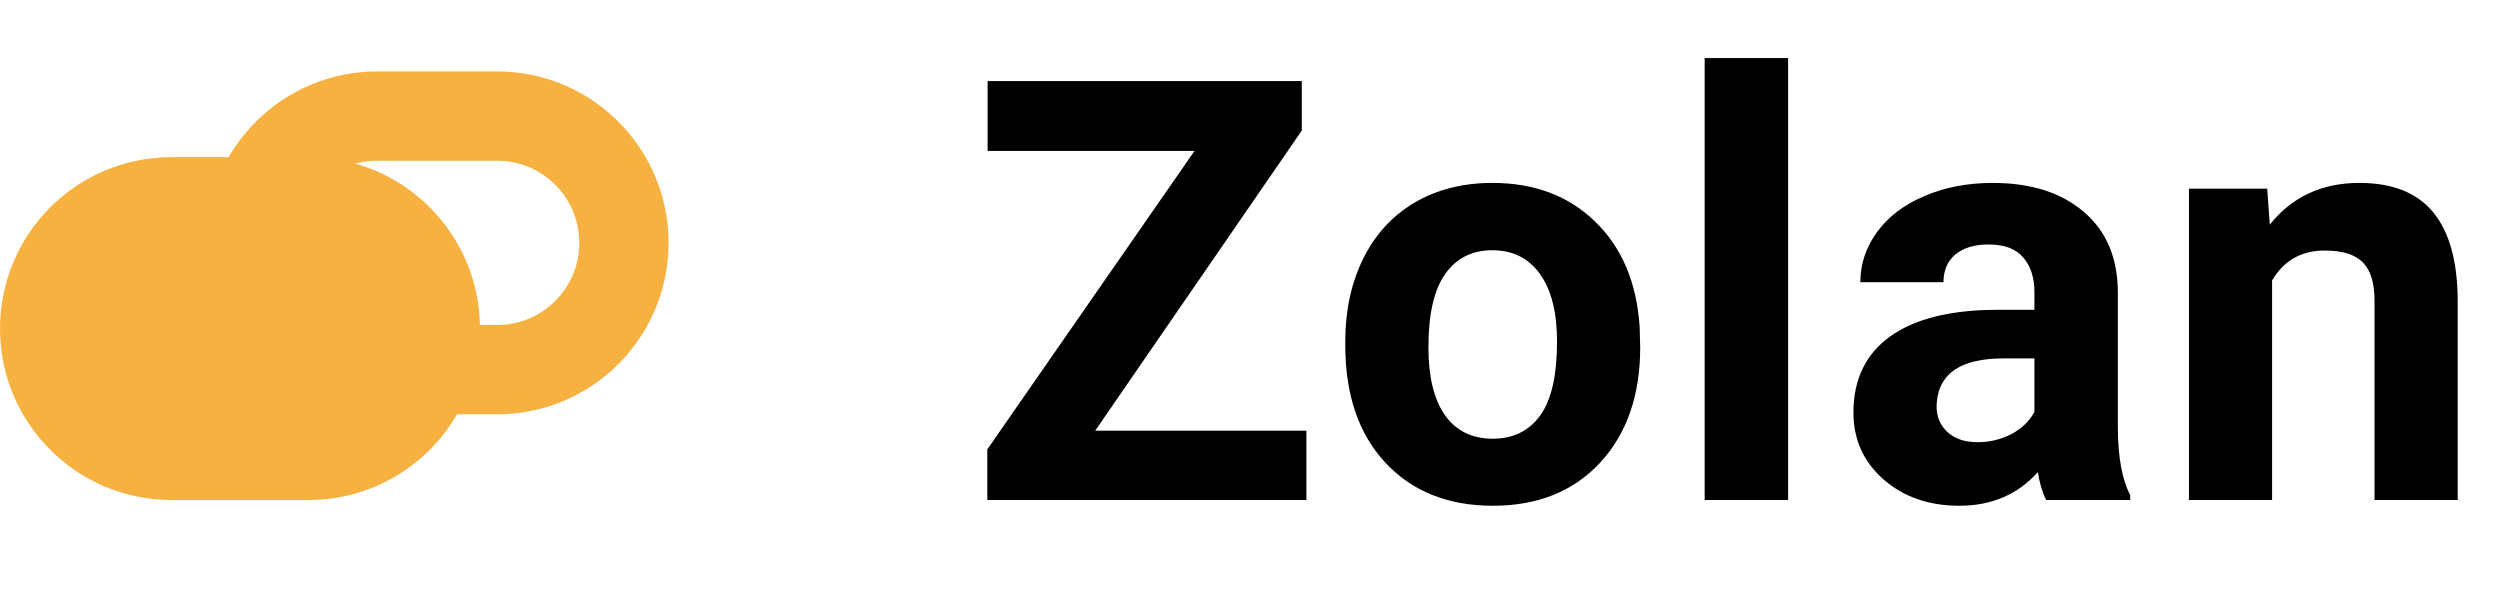
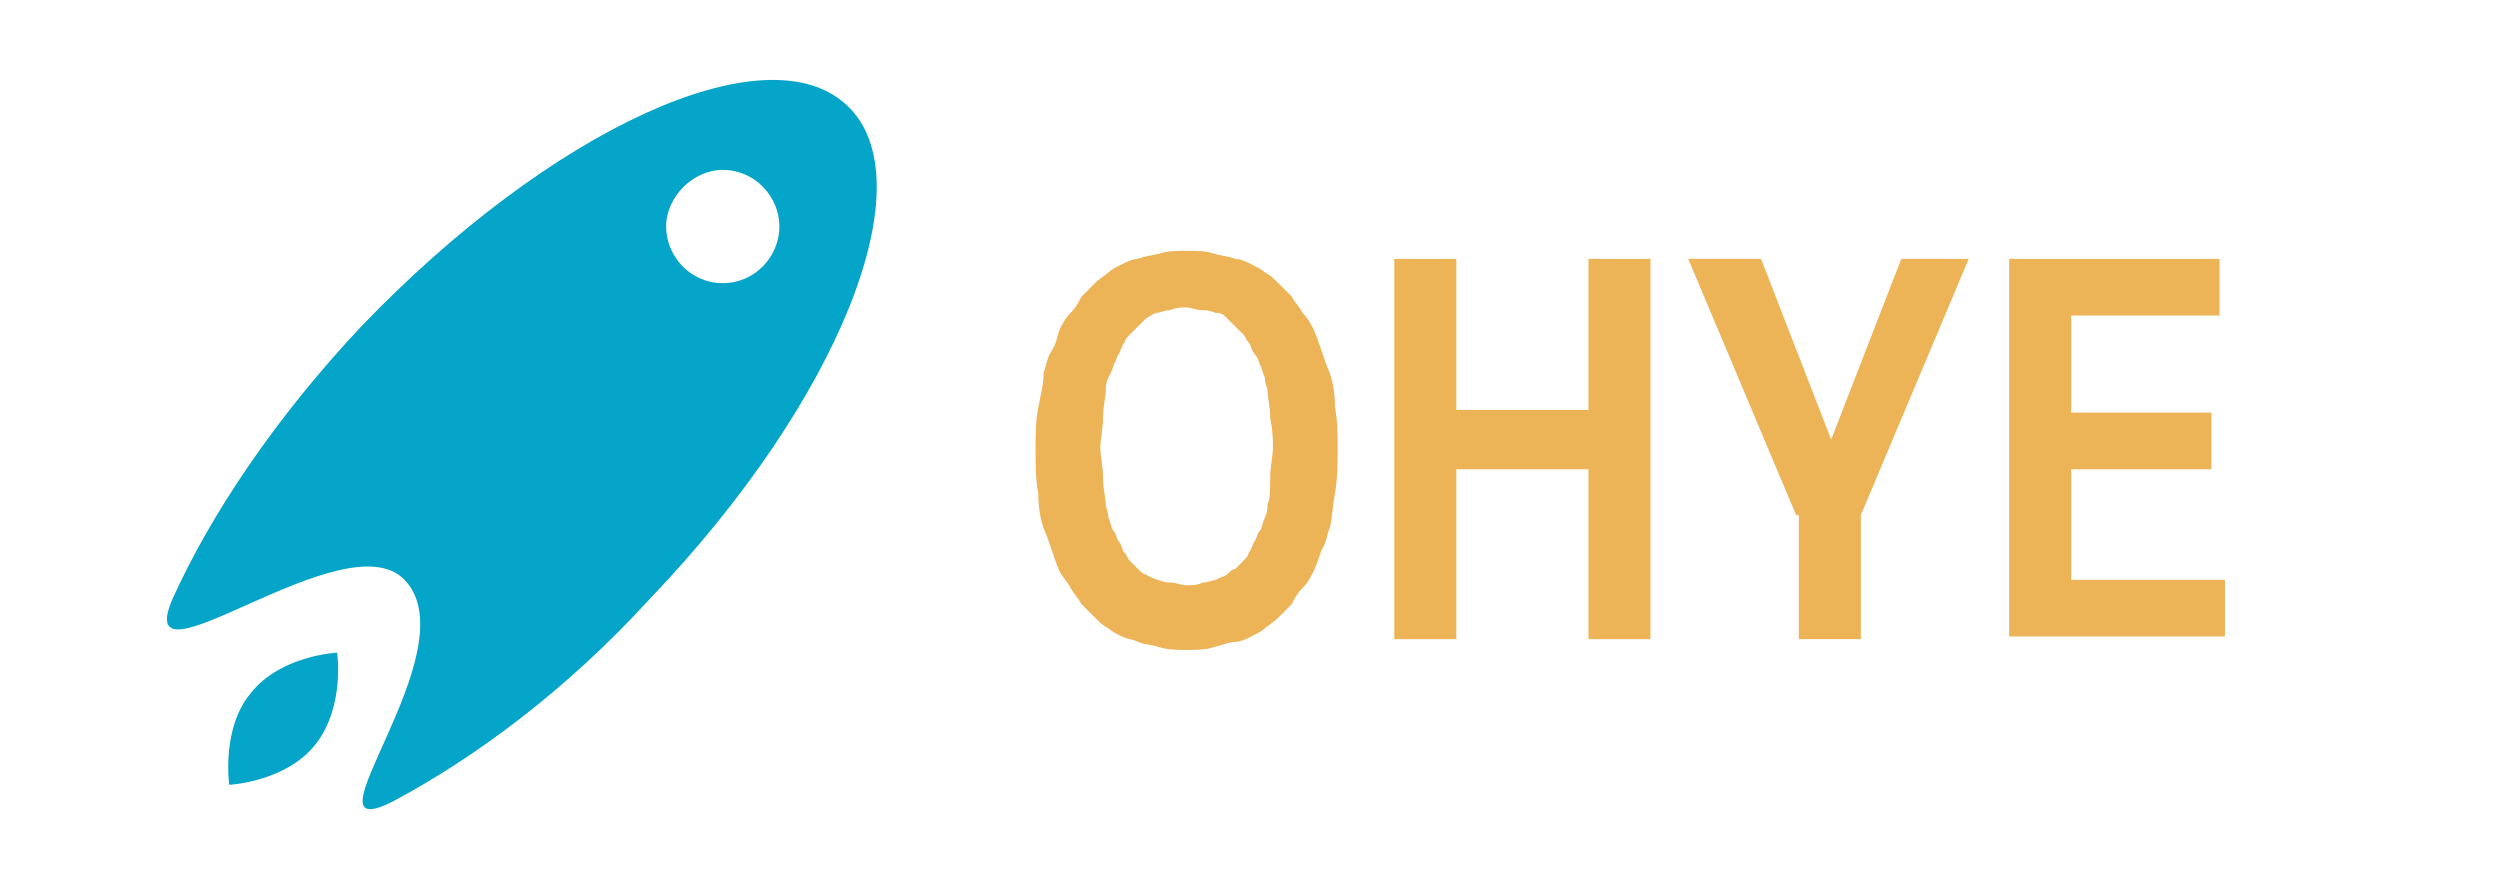
- <svg xmlns="http://www.w3.org/2000/svg" width="140" height="33" fill="none">
-   <rect y="8.8" width="26.88" height="19.2" rx="9.6" fill="#F6B141" />
-   <rect x="14.02" y="6.5" width="20.92" height="14.2" rx="7.1" stroke="#F6B141" stroke-width="5" />
-   <path d="M61.332 24.117h11.827V28H55.29v-2.836l11.602-16.71H55.306V4.54H72.9v2.772L61.332 24.117zm14.003-4.995c0-1.73.333-3.271.999-4.625.666-1.353 1.622-2.4 2.868-3.142 1.257-.741 2.713-1.112 4.367-1.112 2.352 0 4.27.72 5.752 2.16 1.493 1.439 2.326 3.394 2.498 5.865l.032 1.192c0 2.675-.746 4.823-2.24 6.445-1.493 1.612-3.496 2.417-6.01 2.417s-4.522-.805-6.026-2.417c-1.493-1.611-2.24-3.803-2.24-6.574v-.21zm4.657.338c0 1.654.311 2.922.934 3.803.623.87 1.515 1.305 2.675 1.305 1.128 0 2.009-.43 2.643-1.29.633-.87.95-2.255.95-4.156 0-1.622-.317-2.88-.95-3.77-.634-.893-1.526-1.338-2.675-1.338-1.139 0-2.02.446-2.643 1.337-.623.88-.934 2.25-.934 4.109zM100.134 28h-4.673V3.25h4.673V28zm14.454 0c-.215-.419-.371-.94-.467-1.563-1.128 1.257-2.595 1.885-4.399 1.885-1.708 0-3.126-.494-4.254-1.482-1.117-.988-1.676-2.235-1.676-3.738 0-1.848.682-3.266 2.046-4.254 1.375-.989 3.357-1.488 5.946-1.499h2.143v-.999c0-.806-.209-1.45-.628-1.934-.408-.483-1.058-.725-1.95-.725-.784 0-1.402.188-1.853.564-.44.376-.661.892-.661 1.547h-4.656c0-1.01.311-1.944.934-2.803.623-.86 1.504-1.531 2.643-2.015 1.139-.494 2.417-.74 3.835-.74 2.148 0 3.851.542 5.108 1.627 1.267 1.074 1.901 2.588 1.901 4.544v7.557c.011 1.654.242 2.905.693 3.754V28h-4.705zm-3.851-3.239a4.07 4.07 0 0 0 1.901-.45c.58-.313 1.01-.726 1.289-1.242v-2.997h-1.74c-2.331 0-3.572.806-3.722 2.417l-.016.274c0 .58.204 1.058.612 1.434.408.376.967.564 1.676.564zm16.226-14.196l.145 2.015c1.246-1.558 2.917-2.337 5.012-2.337 1.847 0 3.222.543 4.125 1.628.902 1.085 1.364 2.707 1.385 4.866V28h-4.656V16.85c0-.989-.215-1.703-.645-2.144-.43-.45-1.144-.676-2.143-.676-1.311 0-2.293.558-2.949 1.676V28h-4.656V10.565h4.382z" fill="#000" />
+ <svg xmlns="http://www.w3.org/2000/svg" version="1.1" id="레이어_1" x="0px" y="0px" viewBox="0 0 92.7 33" style="enable-background:new 0 0 92.7 33;" xml:space="preserve">
+   <style type="text/css">
+ 	.st0{fill:#05A4C9;}
+ 	.st1{enable-background:new    ;}
+ 	.st2{fill:#EDB357;}
+ </style>
+   <path class="st0" d="M31.4,3.9c-3-2.8-11,0.9-18,8.2c-3.2,3.4-5.6,7-7,10.1c-1.6,3.7,6.4-3,8.6-0.7c2.5,2.6-4.1,10.1-0.4,8.2  c3-1.6,6.4-4.1,9.5-7.5C31.1,14.9,34.4,6.7,31.4,3.9z M26.8,10.5c-1.2,0-2.1-1-2.1-2.1s1-2.1,2.1-2.1c1.2,0,2.1,1,2.1,2.1  S28,10.5,26.8,10.5z M11.7,27.6c-1.1,1.4-3.2,1.5-3.2,1.5S8.2,27,9.3,25.7c1.1-1.4,3.2-1.5,3.2-1.5S12.8,26.2,11.7,27.6z" />
+   <g class="st1">
+     <path class="st2" d="M38.5,15.1c0.1-0.5,0.2-0.9,0.2-1.3c0.1-0.2,0.1-0.5,0.3-0.8s0.2-0.6,0.3-0.8c0.1-0.2,0.2-0.4,0.4-0.6   c0.2-0.2,0.3-0.4,0.4-0.6c0.1-0.1,0.3-0.3,0.5-0.5c0.2-0.2,0.4-0.3,0.5-0.4c0.1-0.1,0.3-0.2,0.5-0.3c0.2-0.1,0.4-0.2,0.6-0.2   c0.2-0.1,0.4-0.1,0.8-0.2c0.3-0.1,0.7-0.1,1-0.1s0.7,0,1,0.1c0.3,0.1,0.6,0.1,0.8,0.2c0.2,0,0.4,0.1,0.6,0.2   c0.2,0.1,0.4,0.2,0.5,0.3c0.2,0.1,0.3,0.2,0.5,0.4c0.2,0.2,0.3,0.3,0.5,0.5c0.1,0.2,0.3,0.4,0.4,0.6c0.2,0.2,0.3,0.4,0.4,0.6   c0.1,0.2,0.2,0.5,0.3,0.8c0.1,0.3,0.2,0.6,0.3,0.8c0.1,0.3,0.2,0.7,0.2,1.3c0.1,0.5,0.1,1,0.1,1.6c0,0.5,0,1-0.1,1.6   c-0.1,0.5-0.1,1-0.2,1.3c-0.1,0.2-0.1,0.5-0.3,0.8c-0.1,0.3-0.2,0.6-0.3,0.8c-0.1,0.2-0.2,0.4-0.4,0.6s-0.3,0.4-0.4,0.6   c-0.1,0.1-0.3,0.3-0.5,0.5c-0.2,0.2-0.4,0.3-0.5,0.4c-0.1,0.1-0.3,0.2-0.5,0.3c-0.2,0.1-0.4,0.2-0.6,0.2c-0.2,0-0.4,0.1-0.8,0.2   c-0.3,0.1-0.7,0.1-1,0.1s-0.7,0-1-0.1c-0.3-0.1-0.6-0.1-0.8-0.2c-0.2-0.1-0.4-0.1-0.6-0.2c-0.2-0.1-0.4-0.2-0.5-0.3   c-0.2-0.1-0.3-0.2-0.5-0.4c-0.2-0.2-0.3-0.3-0.5-0.5c-0.1-0.2-0.3-0.4-0.4-0.6s-0.3-0.4-0.4-0.6c-0.1-0.2-0.2-0.5-0.3-0.8   c-0.1-0.3-0.2-0.6-0.3-0.8c-0.1-0.3-0.2-0.7-0.2-1.3c-0.1-0.5-0.1-1-0.1-1.6C38.4,16.1,38.4,15.6,38.5,15.1z M40.9,17.7   c0,0.4,0.1,0.8,0.1,1c0,0.1,0.1,0.3,0.1,0.5c0.1,0.2,0.1,0.4,0.2,0.5c0.1,0.1,0.1,0.3,0.2,0.4c0.1,0.1,0.1,0.3,0.2,0.4   c0.1,0.1,0.1,0.2,0.2,0.3c0.1,0.1,0.2,0.2,0.3,0.3c0.1,0.1,0.2,0.2,0.3,0.2c0.1,0.1,0.2,0.1,0.4,0.2c0.1,0,0.2,0.1,0.5,0.1   c0.2,0,0.4,0.1,0.6,0.1c0.2,0,0.4,0,0.6-0.1c0.2,0,0.4-0.1,0.5-0.1c0.1-0.1,0.3-0.1,0.4-0.2c0.1-0.1,0.2-0.2,0.3-0.2   c0.1-0.1,0.2-0.2,0.3-0.3s0.2-0.2,0.2-0.3c0.1-0.1,0.1-0.2,0.2-0.4c0.1-0.1,0.1-0.3,0.2-0.4c0.1-0.1,0.1-0.3,0.2-0.5   c0.1-0.2,0.1-0.4,0.1-0.5c0.1-0.2,0.1-0.6,0.1-1c0-0.4,0.1-0.8,0.1-1.1s0-0.6-0.1-1.1c0-0.4-0.1-0.8-0.1-1c0-0.1-0.1-0.3-0.1-0.5   c-0.1-0.2-0.1-0.4-0.2-0.5c0-0.1-0.1-0.3-0.2-0.4c-0.1-0.1-0.1-0.3-0.2-0.4c-0.1-0.1-0.1-0.2-0.2-0.3s-0.2-0.2-0.3-0.3   c-0.1-0.1-0.2-0.2-0.3-0.3s-0.2-0.2-0.4-0.2c-0.1,0-0.2-0.1-0.5-0.1s-0.4-0.1-0.6-0.1c-0.2,0-0.4,0-0.6,0.1c-0.2,0-0.4,0.1-0.5,0.1   c-0.1,0-0.2,0.1-0.4,0.2c-0.1,0.1-0.2,0.2-0.3,0.3c-0.1,0.1-0.2,0.2-0.3,0.3c-0.1,0.1-0.2,0.2-0.2,0.3c-0.1,0.1-0.1,0.2-0.2,0.4   c-0.1,0.1-0.1,0.3-0.2,0.4c0,0.1-0.1,0.3-0.2,0.5c-0.1,0.2-0.1,0.4-0.1,0.5c0,0.2-0.1,0.6-0.1,1c0,0.4-0.1,0.8-0.1,1.1   S40.9,17.3,40.9,17.7z" />
+     <path class="st2" d="M58.8,17.4H54v6.3h-2.3V9.6H54v5.6h4.9V9.6h2.3v14.1h-2.3V17.4z" />
+     <path class="st2" d="M66.6,19.1l-4-9.5h2.7l2.6,6.7l2.6-6.7H73l-4,9.5v4.6h-2.3V19.1z" />
+     <path class="st2" d="M74.4,9.6h7.9v2.1h-5.5v3.6h5.2v2.1h-5.2v4.1h5.7v2.1h-8V9.6z" />
+   </g>
</svg>
